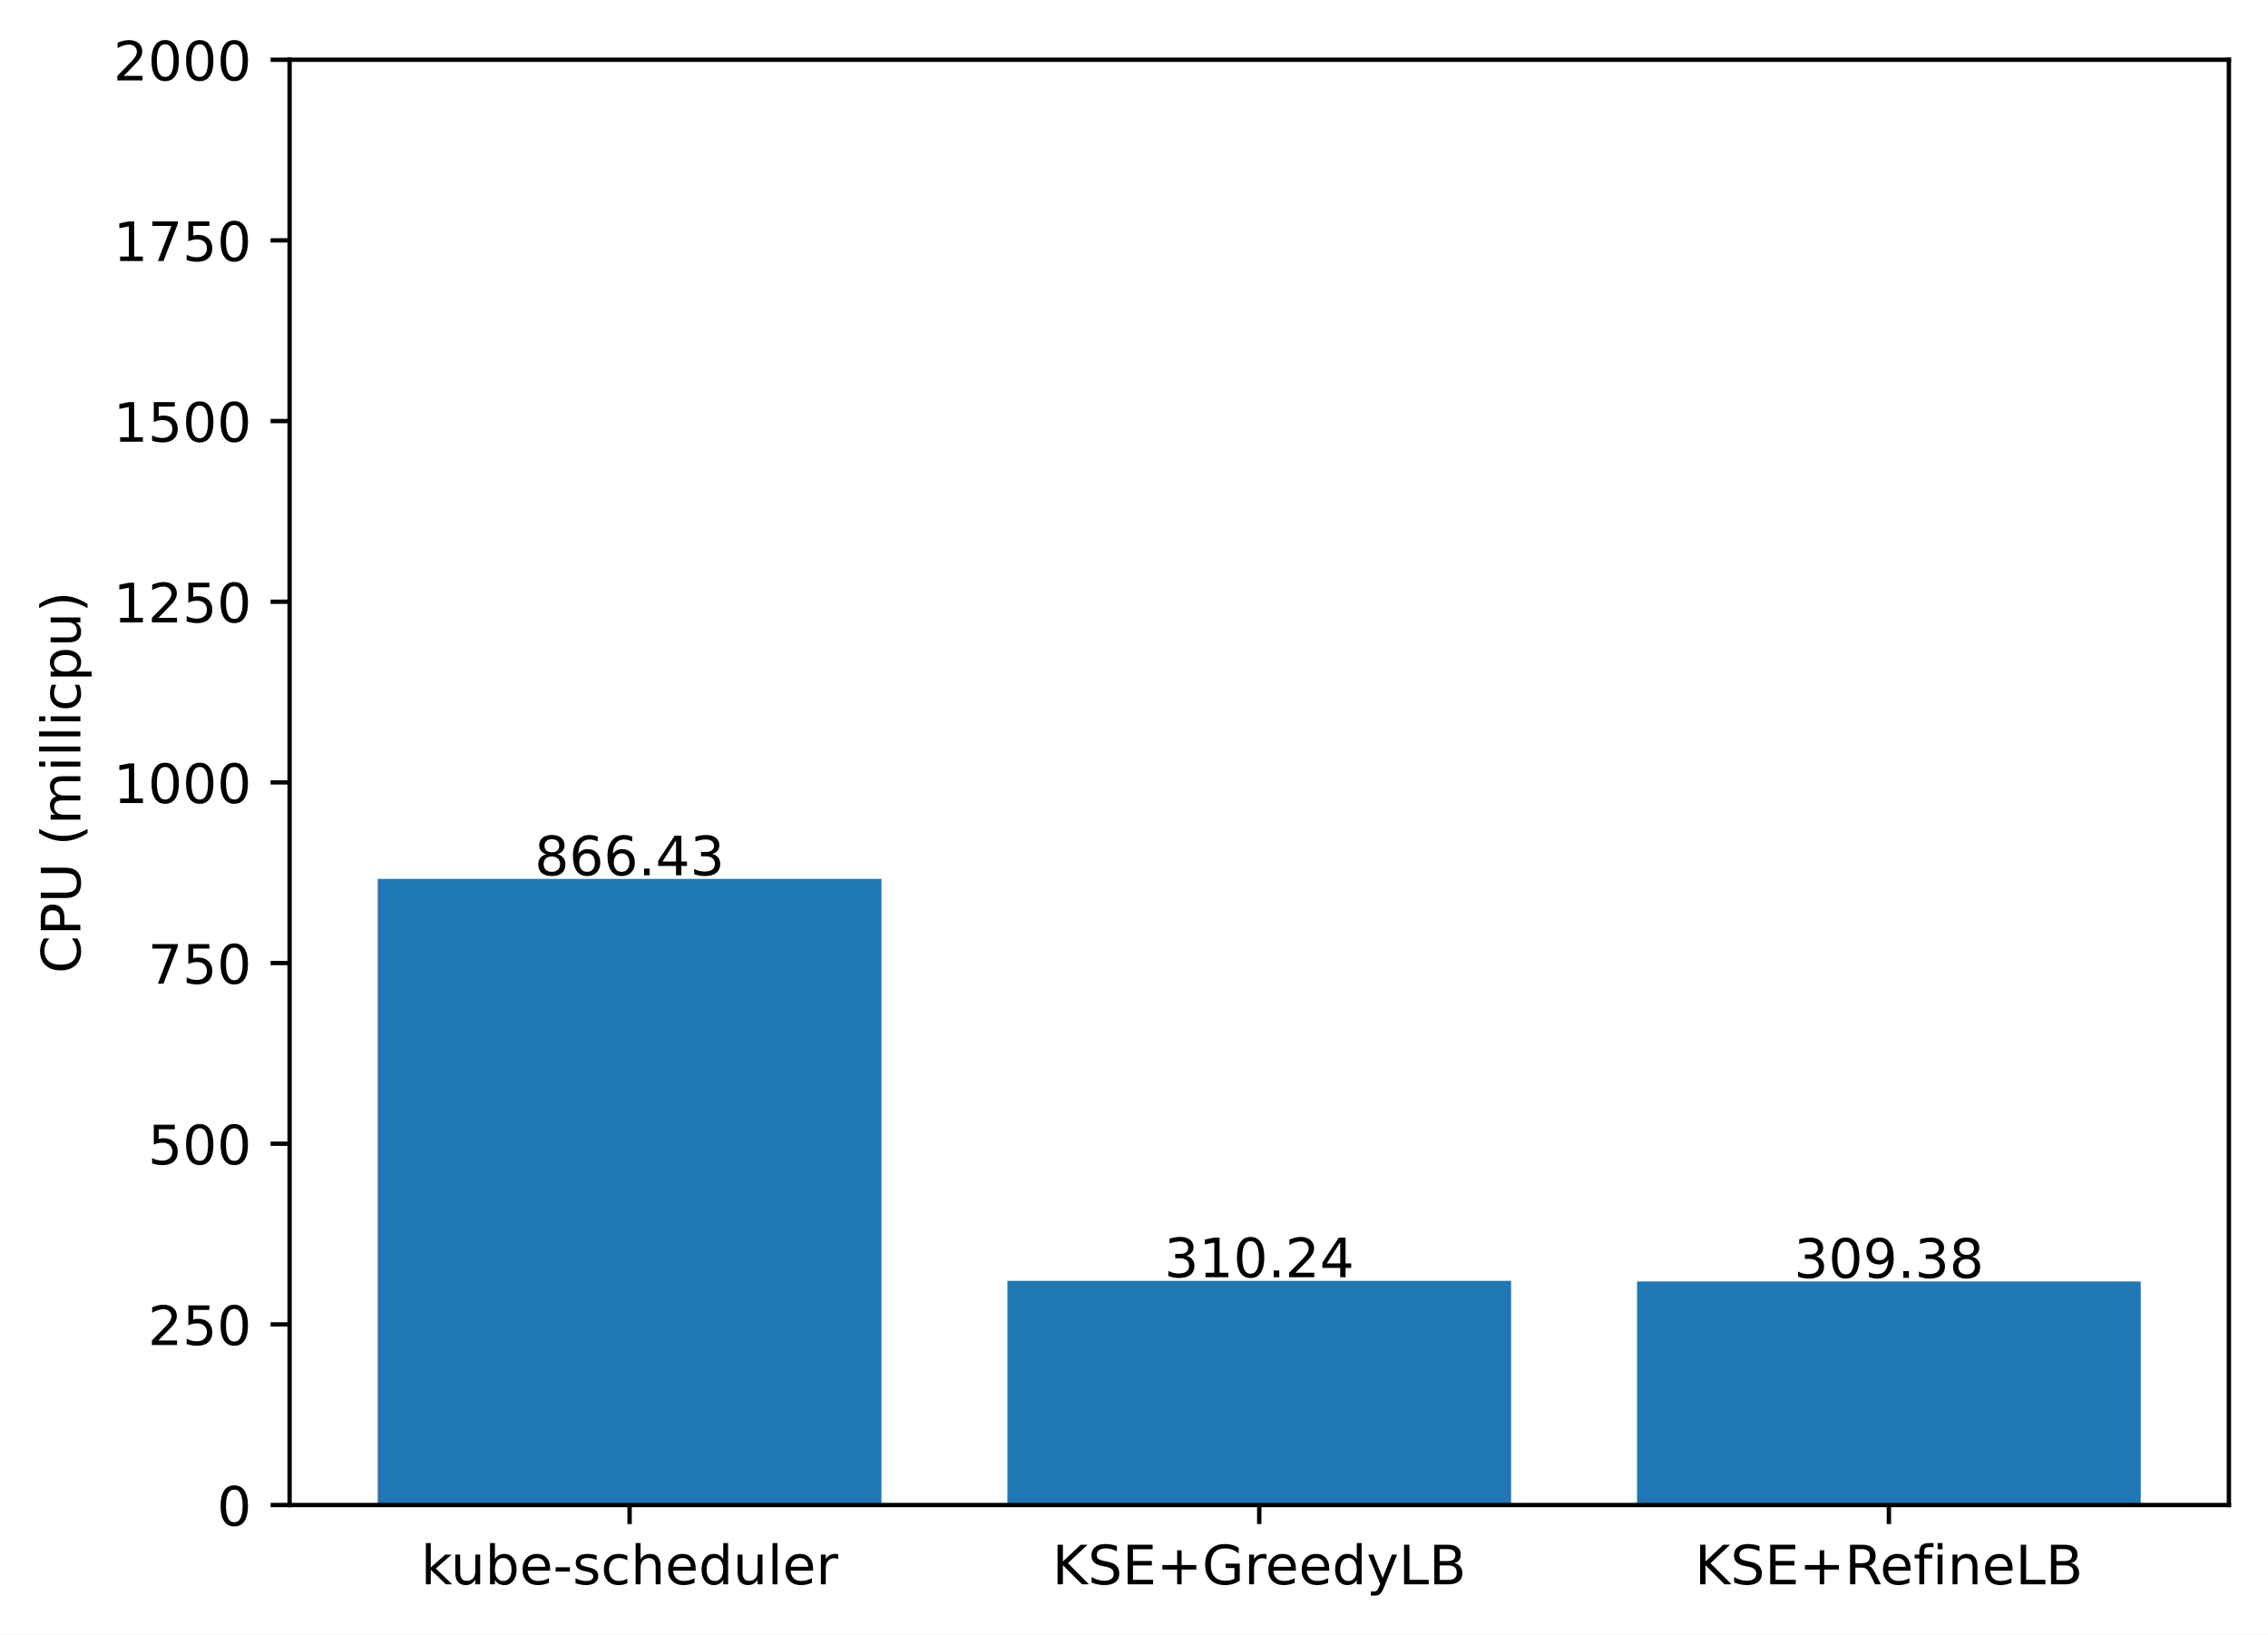
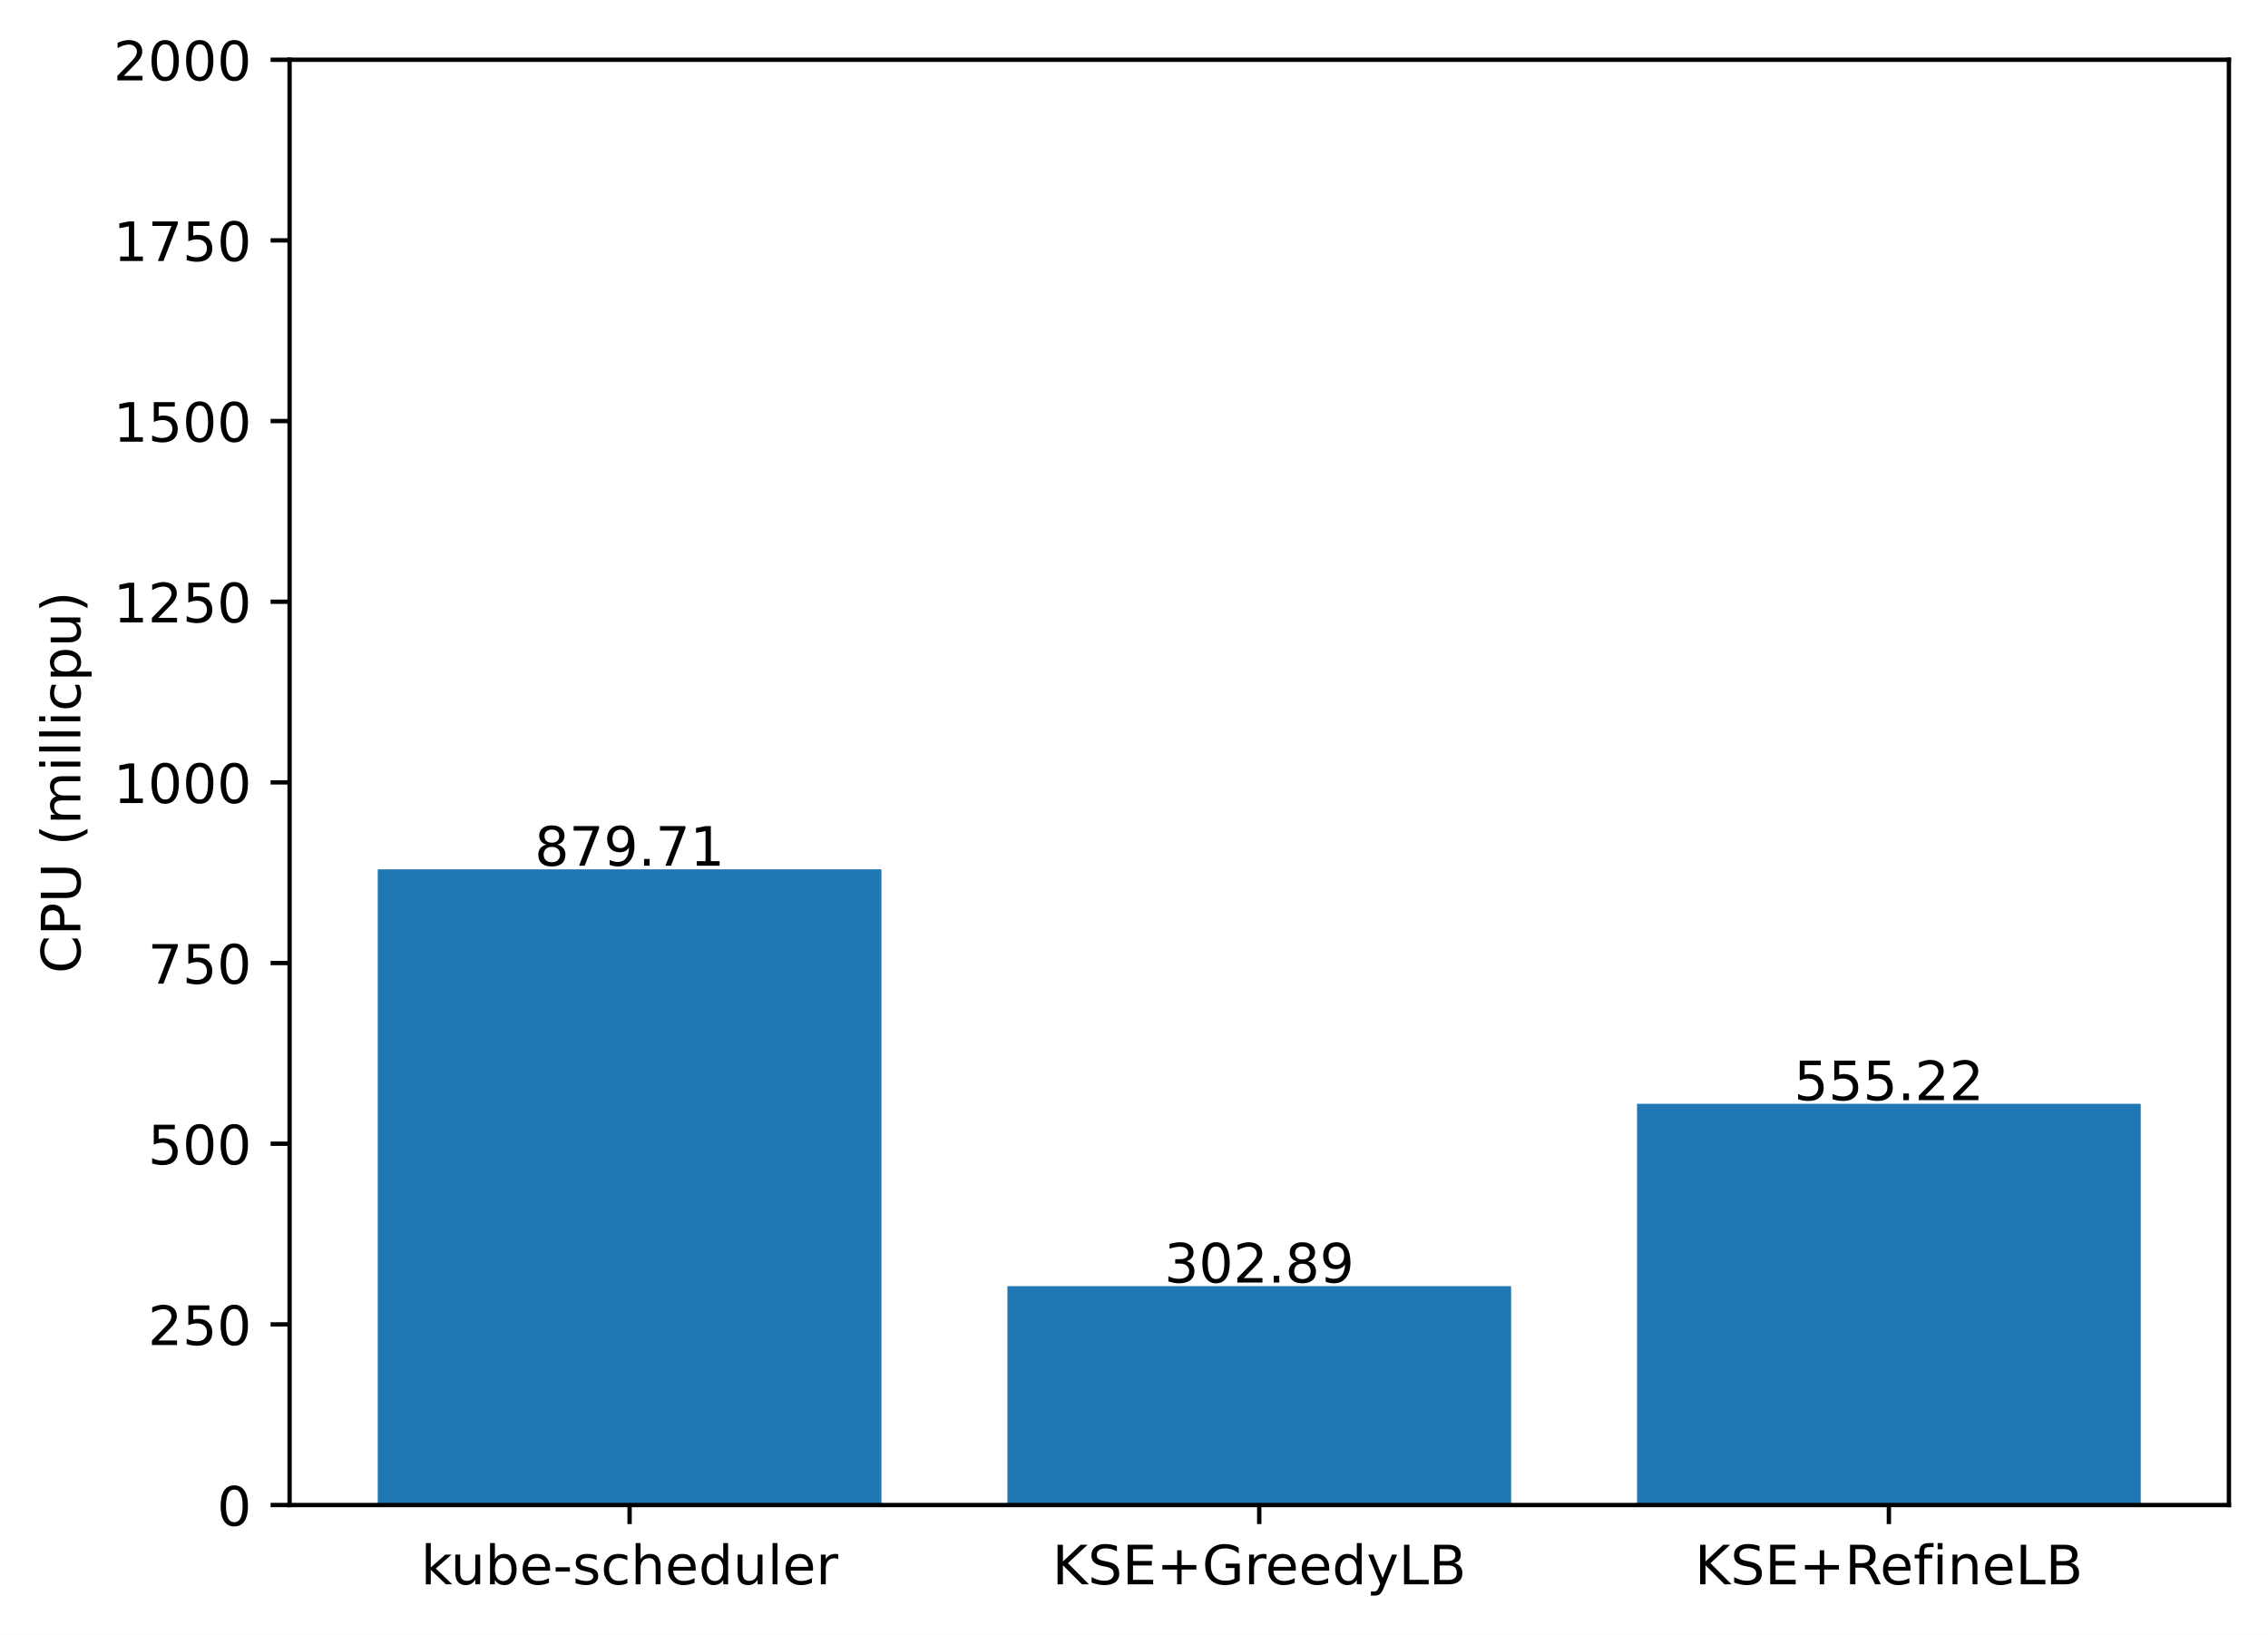
<svg xmlns="http://www.w3.org/2000/svg" xmlns:xlink="http://www.w3.org/1999/xlink" width="417.648pt" height="300.989pt" viewBox="0 0 417.648 300.989" version="1.1">
  <defs>
    <style type="text/css">*{stroke-linejoin: round; stroke-linecap: butt}</style>
  </defs>
  <g id="figure_1">
    <g id="patch_1">
      <path d="M 0 300.989  L 417.648 300.989  L 417.648 0  L 0 0  z " style="fill: #ffffff" />
    </g>
    <g id="axes_1">
      <g id="patch_2">
        <path d="M 53.328 277.111  L 410.448 277.111  L 410.448 10.999  L 53.328 10.999  z " style="fill: #ffffff" />
      </g>
      <g id="patch_3">
-         <path d="M 69.561 277.111  L 162.319 277.111  L 162.319 161.828  L 69.561 161.828  z " clip-path="url(#p4503a54c36)" style="fill: #1f77b4" />
+         <path d="M 69.561 277.111  L 162.319 277.111  L 162.319 160.061  L 69.561 160.061  z " clip-path="url(#pec1f9a930e)" style="fill: #1f77b4" />
      </g>
      <g id="patch_4">
-         <path d="M 185.509 277.111  L 278.267 277.111  L 278.267 235.832  L 185.509 235.832  z " clip-path="url(#p4503a54c36)" style="fill: #1f77b4" />
+         <path d="M 185.509 277.111  L 278.267 277.111  L 278.267 236.81  L 185.509 236.81  z " clip-path="url(#pec1f9a930e)" style="fill: #1f77b4" />
      </g>
      <g id="patch_5">
-         <path d="M 301.457 277.111  L 394.215 277.111  L 394.215 235.946  L 301.457 235.946  z " clip-path="url(#p4503a54c36)" style="fill: #1f77b4" />
+         <path d="M 301.457 277.111  L 394.215 277.111  L 394.215 203.236  L 301.457 203.236  z " clip-path="url(#pec1f9a930e)" style="fill: #1f77b4" />
      </g>
      <g id="matplotlib.axis_1">
        <g id="xtick_1">
          <g id="line2d_1">
            <defs>
-               <path id="m23303eeb25" d="M 0 0  L 0 3.5  " style="stroke: #000000; stroke-width: 0.8" />
+               <path id="md0c474c26f" d="M 0 0  L 0 3.5  " style="stroke: #000000; stroke-width: 0.8" />
            </defs>
            <g>
-               <use xlink:href="#m23303eeb25" x="115.94" y="277.111" style="stroke: #000000; stroke-width: 0.8" />
+               <use xlink:href="#md0c474c26f" x="115.94" y="277.111" style="stroke: #000000; stroke-width: 0.8" />
            </g>
          </g>
          <g id="text_1">
            <g transform="translate(77.51429 291.7097)scale(0.1 -0.1)">
              <defs>
                <path id="DejaVuSans-6b" d="M 581 4863  L 1159 4863  L 1159 1991  L 2875 3500  L 3609 3500  L 1753 1863  L 3688 0  L 2938 0  L 1159 1709  L 1159 0  L 581 0  L 581 4863  z " transform="scale(0.015625)" />
                <path id="DejaVuSans-75" d="M 544 1381  L 544 3500  L 1119 3500  L 1119 1403  Q 1119 906 1312 657  Q 1506 409 1894 409  Q 2359 409 2629 706  Q 2900 1003 2900 1516  L 2900 3500  L 3475 3500  L 3475 0  L 2900 0  L 2900 538  Q 2691 219 2414 64  Q 2138 -91 1772 -91  Q 1169 -91 856 284  Q 544 659 544 1381  z M 1991 3584  L 1991 3584  z " transform="scale(0.015625)" />
                <path id="DejaVuSans-62" d="M 3116 1747  Q 3116 2381 2855 2742  Q 2594 3103 2138 3103  Q 1681 3103 1420 2742  Q 1159 2381 1159 1747  Q 1159 1113 1420 752  Q 1681 391 2138 391  Q 2594 391 2855 752  Q 3116 1113 3116 1747  z M 1159 2969  Q 1341 3281 1617 3432  Q 1894 3584 2278 3584  Q 2916 3584 3314 3078  Q 3713 2572 3713 1747  Q 3713 922 3314 415  Q 2916 -91 2278 -91  Q 1894 -91 1617 61  Q 1341 213 1159 525  L 1159 0  L 581 0  L 581 4863  L 1159 4863  L 1159 2969  z " transform="scale(0.015625)" />
                <path id="DejaVuSans-65" d="M 3597 1894  L 3597 1613  L 953 1613  Q 991 1019 1311 708  Q 1631 397 2203 397  Q 2534 397 2845 478  Q 3156 559 3463 722  L 3463 178  Q 3153 47 2828 -22  Q 2503 -91 2169 -91  Q 1331 -91 842 396  Q 353 884 353 1716  Q 353 2575 817 3079  Q 1281 3584 2069 3584  Q 2775 3584 3186 3129  Q 3597 2675 3597 1894  z M 3022 2063  Q 3016 2534 2758 2815  Q 2500 3097 2075 3097  Q 1594 3097 1305 2825  Q 1016 2553 972 2059  L 3022 2063  z " transform="scale(0.015625)" />
                <path id="DejaVuSans-2d" d="M 313 2009  L 1997 2009  L 1997 1497  L 313 1497  L 313 2009  z " transform="scale(0.015625)" />
                <path id="DejaVuSans-73" d="M 2834 3397  L 2834 2853  Q 2591 2978 2328 3040  Q 2066 3103 1784 3103  Q 1356 3103 1142 2972  Q 928 2841 928 2578  Q 928 2378 1081 2264  Q 1234 2150 1697 2047  L 1894 2003  Q 2506 1872 2764 1633  Q 3022 1394 3022 966  Q 3022 478 2636 193  Q 2250 -91 1575 -91  Q 1294 -91 989 -36  Q 684 19 347 128  L 347 722  Q 666 556 975 473  Q 1284 391 1588 391  Q 1994 391 2212 530  Q 2431 669 2431 922  Q 2431 1156 2273 1281  Q 2116 1406 1581 1522  L 1381 1569  Q 847 1681 609 1914  Q 372 2147 372 2553  Q 372 3047 722 3315  Q 1072 3584 1716 3584  Q 2034 3584 2315 3537  Q 2597 3491 2834 3397  z " transform="scale(0.015625)" />
                <path id="DejaVuSans-63" d="M 3122 3366  L 3122 2828  Q 2878 2963 2633 3030  Q 2388 3097 2138 3097  Q 1578 3097 1268 2742  Q 959 2388 959 1747  Q 959 1106 1268 751  Q 1578 397 2138 397  Q 2388 397 2633 464  Q 2878 531 3122 666  L 3122 134  Q 2881 22 2623 -34  Q 2366 -91 2075 -91  Q 1284 -91 818 406  Q 353 903 353 1747  Q 353 2603 823 3093  Q 1294 3584 2113 3584  Q 2378 3584 2631 3529  Q 2884 3475 3122 3366  z " transform="scale(0.015625)" />
                <path id="DejaVuSans-68" d="M 3513 2113  L 3513 0  L 2938 0  L 2938 2094  Q 2938 2591 2744 2837  Q 2550 3084 2163 3084  Q 1697 3084 1428 2787  Q 1159 2491 1159 1978  L 1159 0  L 581 0  L 581 4863  L 1159 4863  L 1159 2956  Q 1366 3272 1645 3428  Q 1925 3584 2291 3584  Q 2894 3584 3203 3211  Q 3513 2838 3513 2113  z " transform="scale(0.015625)" />
                <path id="DejaVuSans-64" d="M 2906 2969  L 2906 4863  L 3481 4863  L 3481 0  L 2906 0  L 2906 525  Q 2725 213 2448 61  Q 2172 -91 1784 -91  Q 1150 -91 751 415  Q 353 922 353 1747  Q 353 2572 751 3078  Q 1150 3584 1784 3584  Q 2172 3584 2448 3432  Q 2725 3281 2906 2969  z M 947 1747  Q 947 1113 1208 752  Q 1469 391 1925 391  Q 2381 391 2643 752  Q 2906 1113 2906 1747  Q 2906 2381 2643 2742  Q 2381 3103 1925 3103  Q 1469 3103 1208 2742  Q 947 2381 947 1747  z " transform="scale(0.015625)" />
                <path id="DejaVuSans-6c" d="M 603 4863  L 1178 4863  L 1178 0  L 603 0  L 603 4863  z " transform="scale(0.015625)" />
                <path id="DejaVuSans-72" d="M 2631 2963  Q 2534 3019 2420 3045  Q 2306 3072 2169 3072  Q 1681 3072 1420 2755  Q 1159 2438 1159 1844  L 1159 0  L 581 0  L 581 3500  L 1159 3500  L 1159 2956  Q 1341 3275 1631 3429  Q 1922 3584 2338 3584  Q 2397 3584 2469 3576  Q 2541 3569 2628 3553  L 2631 2963  z " transform="scale(0.015625)" />
              </defs>
              <use xlink:href="#DejaVuSans-6b" />
              <use xlink:href="#DejaVuSans-75" x="54.785" />
              <use xlink:href="#DejaVuSans-62" x="118.164" />
              <use xlink:href="#DejaVuSans-65" x="181.641" />
              <use xlink:href="#DejaVuSans-2d" x="243.164" />
              <use xlink:href="#DejaVuSans-73" x="279.248" />
              <use xlink:href="#DejaVuSans-63" x="331.348" />
              <use xlink:href="#DejaVuSans-68" x="386.328" />
              <use xlink:href="#DejaVuSans-65" x="449.707" />
              <use xlink:href="#DejaVuSans-64" x="511.23" />
              <use xlink:href="#DejaVuSans-75" x="574.707" />
              <use xlink:href="#DejaVuSans-6c" x="638.086" />
              <use xlink:href="#DejaVuSans-65" x="665.869" />
              <use xlink:href="#DejaVuSans-72" x="727.393" />
            </g>
          </g>
        </g>
        <g id="xtick_2">
          <g id="line2d_2">
            <g>
-               <use xlink:href="#m23303eeb25" x="231.888" y="277.111" style="stroke: #000000; stroke-width: 0.8" />
+               <use xlink:href="#md0c474c26f" x="231.888" y="277.111" style="stroke: #000000; stroke-width: 0.8" />
            </g>
          </g>
          <g id="text_2">
            <g transform="translate(193.7655 291.7097)scale(0.1 -0.1)">
              <defs>
                <path id="DejaVuSans-4b" d="M 628 4666  L 1259 4666  L 1259 2694  L 3353 4666  L 4166 4666  L 1850 2491  L 4331 0  L 3500 0  L 1259 2247  L 1259 0  L 628 0  L 628 4666  z " transform="scale(0.015625)" />
                <path id="DejaVuSans-53" d="M 3425 4513  L 3425 3897  Q 3066 4069 2747 4153  Q 2428 4238 2131 4238  Q 1616 4238 1336 4038  Q 1056 3838 1056 3469  Q 1056 3159 1242 3001  Q 1428 2844 1947 2747  L 2328 2669  Q 3034 2534 3370 2195  Q 3706 1856 3706 1288  Q 3706 609 3251 259  Q 2797 -91 1919 -91  Q 1588 -91 1214 -16  Q 841 59 441 206  L 441 856  Q 825 641 1194 531  Q 1563 422 1919 422  Q 2459 422 2753 634  Q 3047 847 3047 1241  Q 3047 1584 2836 1778  Q 2625 1972 2144 2069  L 1759 2144  Q 1053 2284 737 2584  Q 422 2884 422 3419  Q 422 4038 858 4394  Q 1294 4750 2059 4750  Q 2388 4750 2728 4690  Q 3069 4631 3425 4513  z " transform="scale(0.015625)" />
                <path id="DejaVuSans-45" d="M 628 4666  L 3578 4666  L 3578 4134  L 1259 4134  L 1259 2753  L 3481 2753  L 3481 2222  L 1259 2222  L 1259 531  L 3634 531  L 3634 0  L 628 0  L 628 4666  z " transform="scale(0.015625)" />
                <path id="DejaVuSans-2b" d="M 2944 4013  L 2944 2272  L 4684 2272  L 4684 1741  L 2944 1741  L 2944 0  L 2419 0  L 2419 1741  L 678 1741  L 678 2272  L 2419 2272  L 2419 4013  L 2944 4013  z " transform="scale(0.015625)" />
                <path id="DejaVuSans-47" d="M 3809 666  L 3809 1919  L 2778 1919  L 2778 2438  L 4434 2438  L 4434 434  Q 4069 175 3628 42  Q 3188 -91 2688 -91  Q 1594 -91 976 548  Q 359 1188 359 2328  Q 359 3472 976 4111  Q 1594 4750 2688 4750  Q 3144 4750 3555 4637  Q 3966 4525 4313 4306  L 4313 3634  Q 3963 3931 3569 4081  Q 3175 4231 2741 4231  Q 1884 4231 1454 3753  Q 1025 3275 1025 2328  Q 1025 1384 1454 906  Q 1884 428 2741 428  Q 3075 428 3337 486  Q 3600 544 3809 666  z " transform="scale(0.015625)" />
                <path id="DejaVuSans-79" d="M 2059 -325  Q 1816 -950 1584 -1140  Q 1353 -1331 966 -1331  L 506 -1331  L 506 -850  L 844 -850  Q 1081 -850 1212 -737  Q 1344 -625 1503 -206  L 1606 56  L 191 3500  L 800 3500  L 1894 763  L 2988 3500  L 3597 3500  L 2059 -325  z " transform="scale(0.015625)" />
                <path id="DejaVuSans-4c" d="M 628 4666  L 1259 4666  L 1259 531  L 3531 531  L 3531 0  L 628 0  L 628 4666  z " transform="scale(0.015625)" />
                <path id="DejaVuSans-42" d="M 1259 2228  L 1259 519  L 2272 519  Q 2781 519 3026 730  Q 3272 941 3272 1375  Q 3272 1813 3026 2020  Q 2781 2228 2272 2228  L 1259 2228  z M 1259 4147  L 1259 2741  L 2194 2741  Q 2656 2741 2882 2914  Q 3109 3088 3109 3444  Q 3109 3797 2882 3972  Q 2656 4147 2194 4147  L 1259 4147  z M 628 4666  L 2241 4666  Q 2963 4666 3353 4366  Q 3744 4066 3744 3513  Q 3744 3084 3544 2831  Q 3344 2578 2956 2516  Q 3422 2416 3680 2098  Q 3938 1781 3938 1306  Q 3938 681 3513 340  Q 3088 0 2303 0  L 628 0  L 628 4666  z " transform="scale(0.015625)" />
              </defs>
              <use xlink:href="#DejaVuSans-4b" />
              <use xlink:href="#DejaVuSans-53" x="65.576" />
              <use xlink:href="#DejaVuSans-45" x="129.053" />
              <use xlink:href="#DejaVuSans-2b" x="192.236" />
              <use xlink:href="#DejaVuSans-47" x="276.025" />
              <use xlink:href="#DejaVuSans-72" x="353.516" />
              <use xlink:href="#DejaVuSans-65" x="392.379" />
              <use xlink:href="#DejaVuSans-65" x="453.902" />
              <use xlink:href="#DejaVuSans-64" x="515.426" />
              <use xlink:href="#DejaVuSans-79" x="578.902" />
              <use xlink:href="#DejaVuSans-4c" x="638.082" />
              <use xlink:href="#DejaVuSans-42" x="693.795" />
            </g>
          </g>
        </g>
        <g id="xtick_3">
          <g id="line2d_3">
            <g>
-               <use xlink:href="#m23303eeb25" x="347.836" y="277.111" style="stroke: #000000; stroke-width: 0.8" />
+               <use xlink:href="#md0c474c26f" x="347.836" y="277.111" style="stroke: #000000; stroke-width: 0.8" />
            </g>
          </g>
          <g id="text_3">
            <g transform="translate(312.0971 291.7097)scale(0.1 -0.1)">
              <defs>
                <path id="DejaVuSans-52" d="M 2841 2188  Q 3044 2119 3236 1894  Q 3428 1669 3622 1275  L 4263 0  L 3584 0  L 2988 1197  Q 2756 1666 2539 1819  Q 2322 1972 1947 1972  L 1259 1972  L 1259 0  L 628 0  L 628 4666  L 2053 4666  Q 2853 4666 3247 4331  Q 3641 3997 3641 3322  Q 3641 2881 3436 2590  Q 3231 2300 2841 2188  z M 1259 4147  L 1259 2491  L 2053 2491  Q 2509 2491 2742 2702  Q 2975 2913 2975 3322  Q 2975 3731 2742 3939  Q 2509 4147 2053 4147  L 1259 4147  z " transform="scale(0.015625)" />
                <path id="DejaVuSans-66" d="M 2375 4863  L 2375 4384  L 1825 4384  Q 1516 4384 1395 4259  Q 1275 4134 1275 3809  L 1275 3500  L 2222 3500  L 2222 3053  L 1275 3053  L 1275 0  L 697 0  L 697 3053  L 147 3053  L 147 3500  L 697 3500  L 697 3744  Q 697 4328 969 4595  Q 1241 4863 1831 4863  L 2375 4863  z " transform="scale(0.015625)" />
                <path id="DejaVuSans-69" d="M 603 3500  L 1178 3500  L 1178 0  L 603 0  L 603 3500  z M 603 4863  L 1178 4863  L 1178 4134  L 603 4134  L 603 4863  z " transform="scale(0.015625)" />
                <path id="DejaVuSans-6e" d="M 3513 2113  L 3513 0  L 2938 0  L 2938 2094  Q 2938 2591 2744 2837  Q 2550 3084 2163 3084  Q 1697 3084 1428 2787  Q 1159 2491 1159 1978  L 1159 0  L 581 0  L 581 3500  L 1159 3500  L 1159 2956  Q 1366 3272 1645 3428  Q 1925 3584 2291 3584  Q 2894 3584 3203 3211  Q 3513 2838 3513 2113  z " transform="scale(0.015625)" />
              </defs>
              <use xlink:href="#DejaVuSans-4b" />
              <use xlink:href="#DejaVuSans-53" x="65.576" />
              <use xlink:href="#DejaVuSans-45" x="129.053" />
              <use xlink:href="#DejaVuSans-2b" x="192.236" />
              <use xlink:href="#DejaVuSans-52" x="276.025" />
              <use xlink:href="#DejaVuSans-65" x="341.008" />
              <use xlink:href="#DejaVuSans-66" x="402.531" />
              <use xlink:href="#DejaVuSans-69" x="437.736" />
              <use xlink:href="#DejaVuSans-6e" x="465.52" />
              <use xlink:href="#DejaVuSans-65" x="528.898" />
              <use xlink:href="#DejaVuSans-4c" x="590.422" />
              <use xlink:href="#DejaVuSans-42" x="646.135" />
            </g>
          </g>
        </g>
      </g>
      <g id="matplotlib.axis_2">
        <g id="ytick_1">
          <g id="line2d_4">
            <defs>
-               <path id="m692f9c739d" d="M 0 0  L -3.5 0  " style="stroke: #000000; stroke-width: 0.8" />
+               <path id="m19d771b699" d="M 0 0  L -3.5 0  " style="stroke: #000000; stroke-width: 0.8" />
            </defs>
            <g>
-               <use xlink:href="#m692f9c739d" x="53.328" y="277.111" style="stroke: #000000; stroke-width: 0.8" />
+               <use xlink:href="#m19d771b699" x="53.328" y="277.111" style="stroke: #000000; stroke-width: 0.8" />
            </g>
          </g>
          <g id="text_4">
            <g transform="translate(39.96563 280.9104)scale(0.1 -0.1)">
              <defs>
                <path id="DejaVuSans-30" d="M 2034 4250  Q 1547 4250 1301 3770  Q 1056 3291 1056 2328  Q 1056 1369 1301 889  Q 1547 409 2034 409  Q 2525 409 2770 889  Q 3016 1369 3016 2328  Q 3016 3291 2770 3770  Q 2525 4250 2034 4250  z M 2034 4750  Q 2819 4750 3233 4129  Q 3647 3509 3647 2328  Q 3647 1150 3233 529  Q 2819 -91 2034 -91  Q 1250 -91 836 529  Q 422 1150 422 2328  Q 422 3509 836 4129  Q 1250 4750 2034 4750  z " transform="scale(0.015625)" />
              </defs>
              <use xlink:href="#DejaVuSans-30" />
            </g>
          </g>
        </g>
        <g id="ytick_2">
          <g id="line2d_5">
            <g>
-               <use xlink:href="#m692f9c739d" x="53.328" y="243.847" style="stroke: #000000; stroke-width: 0.8" />
+               <use xlink:href="#m19d771b699" x="53.328" y="243.847" style="stroke: #000000; stroke-width: 0.8" />
            </g>
          </g>
          <g id="text_5">
            <g transform="translate(27.24063 247.6464)scale(0.1 -0.1)">
              <defs>
                <path id="DejaVuSans-32" d="M 1228 531  L 3431 531  L 3431 0  L 469 0  L 469 531  Q 828 903 1448 1529  Q 2069 2156 2228 2338  Q 2531 2678 2651 2914  Q 2772 3150 2772 3378  Q 2772 3750 2511 3984  Q 2250 4219 1831 4219  Q 1534 4219 1204 4116  Q 875 4013 500 3803  L 500 4441  Q 881 4594 1212 4672  Q 1544 4750 1819 4750  Q 2544 4750 2975 4387  Q 3406 4025 3406 3419  Q 3406 3131 3298 2873  Q 3191 2616 2906 2266  Q 2828 2175 2409 1742  Q 1991 1309 1228 531  z " transform="scale(0.015625)" />
                <path id="DejaVuSans-35" d="M 691 4666  L 3169 4666  L 3169 4134  L 1269 4134  L 1269 2991  Q 1406 3038 1543 3061  Q 1681 3084 1819 3084  Q 2600 3084 3056 2656  Q 3513 2228 3513 1497  Q 3513 744 3044 326  Q 2575 -91 1722 -91  Q 1428 -91 1123 -41  Q 819 9 494 109  L 494 744  Q 775 591 1075 516  Q 1375 441 1709 441  Q 2250 441 2565 725  Q 2881 1009 2881 1497  Q 2881 1984 2565 2268  Q 2250 2553 1709 2553  Q 1456 2553 1204 2497  Q 953 2441 691 2322  L 691 4666  z " transform="scale(0.015625)" />
              </defs>
              <use xlink:href="#DejaVuSans-32" />
              <use xlink:href="#DejaVuSans-35" x="63.623" />
              <use xlink:href="#DejaVuSans-30" x="127.246" />
            </g>
          </g>
        </g>
        <g id="ytick_3">
          <g id="line2d_6">
            <g>
-               <use xlink:href="#m692f9c739d" x="53.328" y="210.583" style="stroke: #000000; stroke-width: 0.8" />
+               <use xlink:href="#m19d771b699" x="53.328" y="210.583" style="stroke: #000000; stroke-width: 0.8" />
            </g>
          </g>
          <g id="text_6">
            <g transform="translate(27.24063 214.3824)scale(0.1 -0.1)">
              <use xlink:href="#DejaVuSans-35" />
              <use xlink:href="#DejaVuSans-30" x="63.623" />
              <use xlink:href="#DejaVuSans-30" x="127.246" />
            </g>
          </g>
        </g>
        <g id="ytick_4">
          <g id="line2d_7">
            <g>
-               <use xlink:href="#m692f9c739d" x="53.328" y="177.319" style="stroke: #000000; stroke-width: 0.8" />
+               <use xlink:href="#m19d771b699" x="53.328" y="177.319" style="stroke: #000000; stroke-width: 0.8" />
            </g>
          </g>
          <g id="text_7">
            <g transform="translate(27.24063 181.1184)scale(0.1 -0.1)">
              <defs>
                <path id="DejaVuSans-37" d="M 525 4666  L 3525 4666  L 3525 4397  L 1831 0  L 1172 0  L 2766 4134  L 525 4134  L 525 4666  z " transform="scale(0.015625)" />
              </defs>
              <use xlink:href="#DejaVuSans-37" />
              <use xlink:href="#DejaVuSans-35" x="63.623" />
              <use xlink:href="#DejaVuSans-30" x="127.246" />
            </g>
          </g>
        </g>
        <g id="ytick_5">
          <g id="line2d_8">
            <g>
-               <use xlink:href="#m692f9c739d" x="53.328" y="144.055" style="stroke: #000000; stroke-width: 0.8" />
+               <use xlink:href="#m19d771b699" x="53.328" y="144.055" style="stroke: #000000; stroke-width: 0.8" />
            </g>
          </g>
          <g id="text_8">
            <g transform="translate(20.87813 147.8544)scale(0.1 -0.1)">
              <defs>
                <path id="DejaVuSans-31" d="M 794 531  L 1825 531  L 1825 4091  L 703 3866  L 703 4441  L 1819 4666  L 2450 4666  L 2450 531  L 3481 531  L 3481 0  L 794 0  L 794 531  z " transform="scale(0.015625)" />
              </defs>
              <use xlink:href="#DejaVuSans-31" />
              <use xlink:href="#DejaVuSans-30" x="63.623" />
              <use xlink:href="#DejaVuSans-30" x="127.246" />
              <use xlink:href="#DejaVuSans-30" x="190.869" />
            </g>
          </g>
        </g>
        <g id="ytick_6">
          <g id="line2d_9">
            <g>
-               <use xlink:href="#m692f9c739d" x="53.328" y="110.791" style="stroke: #000000; stroke-width: 0.8" />
+               <use xlink:href="#m19d771b699" x="53.328" y="110.791" style="stroke: #000000; stroke-width: 0.8" />
            </g>
          </g>
          <g id="text_9">
            <g transform="translate(20.87813 114.5904)scale(0.1 -0.1)">
              <use xlink:href="#DejaVuSans-31" />
              <use xlink:href="#DejaVuSans-32" x="63.623" />
              <use xlink:href="#DejaVuSans-35" x="127.246" />
              <use xlink:href="#DejaVuSans-30" x="190.869" />
            </g>
          </g>
        </g>
        <g id="ytick_7">
          <g id="line2d_10">
            <g>
-               <use xlink:href="#m692f9c739d" x="53.328" y="77.527" style="stroke: #000000; stroke-width: 0.8" />
+               <use xlink:href="#m19d771b699" x="53.328" y="77.527" style="stroke: #000000; stroke-width: 0.8" />
            </g>
          </g>
          <g id="text_10">
            <g transform="translate(20.87813 81.32644)scale(0.1 -0.1)">
              <use xlink:href="#DejaVuSans-31" />
              <use xlink:href="#DejaVuSans-35" x="63.623" />
              <use xlink:href="#DejaVuSans-30" x="127.246" />
              <use xlink:href="#DejaVuSans-30" x="190.869" />
            </g>
          </g>
        </g>
        <g id="ytick_8">
          <g id="line2d_11">
            <g>
-               <use xlink:href="#m692f9c739d" x="53.328" y="44.263" style="stroke: #000000; stroke-width: 0.8" />
+               <use xlink:href="#m19d771b699" x="53.328" y="44.263" style="stroke: #000000; stroke-width: 0.8" />
            </g>
          </g>
          <g id="text_11">
            <g transform="translate(20.87813 48.06244)scale(0.1 -0.1)">
              <use xlink:href="#DejaVuSans-31" />
              <use xlink:href="#DejaVuSans-37" x="63.623" />
              <use xlink:href="#DejaVuSans-35" x="127.246" />
              <use xlink:href="#DejaVuSans-30" x="190.869" />
            </g>
          </g>
        </g>
        <g id="ytick_9">
          <g id="line2d_12">
            <g>
-               <use xlink:href="#m692f9c739d" x="53.328" y="10.999" style="stroke: #000000; stroke-width: 0.8" />
+               <use xlink:href="#m19d771b699" x="53.328" y="10.999" style="stroke: #000000; stroke-width: 0.8" />
            </g>
          </g>
          <g id="text_12">
            <g transform="translate(20.87813 14.79844)scale(0.1 -0.1)">
              <use xlink:href="#DejaVuSans-32" />
              <use xlink:href="#DejaVuSans-30" x="63.623" />
              <use xlink:href="#DejaVuSans-30" x="127.246" />
              <use xlink:href="#DejaVuSans-30" x="190.869" />
            </g>
          </g>
        </g>
        <g id="text_13">
          <g transform="translate(14.79844 179.2302)rotate(-90)scale(0.1 -0.1)">
            <defs>
              <path id="DejaVuSans-43" d="M 4122 4306  L 4122 3641  Q 3803 3938 3442 4084  Q 3081 4231 2675 4231  Q 1875 4231 1450 3742  Q 1025 3253 1025 2328  Q 1025 1406 1450 917  Q 1875 428 2675 428  Q 3081 428 3442 575  Q 3803 722 4122 1019  L 4122 359  Q 3791 134 3420 21  Q 3050 -91 2638 -91  Q 1578 -91 968 557  Q 359 1206 359 2328  Q 359 3453 968 4101  Q 1578 4750 2638 4750  Q 3056 4750 3426 4639  Q 3797 4528 4122 4306  z " transform="scale(0.015625)" />
              <path id="DejaVuSans-50" d="M 1259 4147  L 1259 2394  L 2053 2394  Q 2494 2394 2734 2622  Q 2975 2850 2975 3272  Q 2975 3691 2734 3919  Q 2494 4147 2053 4147  L 1259 4147  z M 628 4666  L 2053 4666  Q 2838 4666 3239 4311  Q 3641 3956 3641 3272  Q 3641 2581 3239 2228  Q 2838 1875 2053 1875  L 1259 1875  L 1259 0  L 628 0  L 628 4666  z " transform="scale(0.015625)" />
              <path id="DejaVuSans-55" d="M 556 4666  L 1191 4666  L 1191 1831  Q 1191 1081 1462 751  Q 1734 422 2344 422  Q 2950 422 3222 751  Q 3494 1081 3494 1831  L 3494 4666  L 4128 4666  L 4128 1753  Q 4128 841 3676 375  Q 3225 -91 2344 -91  Q 1459 -91 1007 375  Q 556 841 556 1753  L 556 4666  z " transform="scale(0.015625)" />
              <path id="DejaVuSans-20" transform="scale(0.015625)" />
              <path id="DejaVuSans-28" d="M 1984 4856  Q 1566 4138 1362 3434  Q 1159 2731 1159 2009  Q 1159 1288 1364 580  Q 1569 -128 1984 -844  L 1484 -844  Q 1016 -109 783 600  Q 550 1309 550 2009  Q 550 2706 781 3412  Q 1013 4119 1484 4856  L 1984 4856  z " transform="scale(0.015625)" />
              <path id="DejaVuSans-6d" d="M 3328 2828  Q 3544 3216 3844 3400  Q 4144 3584 4550 3584  Q 5097 3584 5394 3201  Q 5691 2819 5691 2113  L 5691 0  L 5113 0  L 5113 2094  Q 5113 2597 4934 2840  Q 4756 3084 4391 3084  Q 3944 3084 3684 2787  Q 3425 2491 3425 1978  L 3425 0  L 2847 0  L 2847 2094  Q 2847 2600 2669 2842  Q 2491 3084 2119 3084  Q 1678 3084 1418 2786  Q 1159 2488 1159 1978  L 1159 0  L 581 0  L 581 3500  L 1159 3500  L 1159 2956  Q 1356 3278 1631 3431  Q 1906 3584 2284 3584  Q 2666 3584 2933 3390  Q 3200 3197 3328 2828  z " transform="scale(0.015625)" />
              <path id="DejaVuSans-70" d="M 1159 525  L 1159 -1331  L 581 -1331  L 581 3500  L 1159 3500  L 1159 2969  Q 1341 3281 1617 3432  Q 1894 3584 2278 3584  Q 2916 3584 3314 3078  Q 3713 2572 3713 1747  Q 3713 922 3314 415  Q 2916 -91 2278 -91  Q 1894 -91 1617 61  Q 1341 213 1159 525  z M 3116 1747  Q 3116 2381 2855 2742  Q 2594 3103 2138 3103  Q 1681 3103 1420 2742  Q 1159 2381 1159 1747  Q 1159 1113 1420 752  Q 1681 391 2138 391  Q 2594 391 2855 752  Q 3116 1113 3116 1747  z " transform="scale(0.015625)" />
              <path id="DejaVuSans-29" d="M 513 4856  L 1013 4856  Q 1481 4119 1714 3412  Q 1947 2706 1947 2009  Q 1947 1309 1714 600  Q 1481 -109 1013 -844  L 513 -844  Q 928 -128 1133 580  Q 1338 1288 1338 2009  Q 1338 2731 1133 3434  Q 928 4138 513 4856  z " transform="scale(0.015625)" />
            </defs>
            <use xlink:href="#DejaVuSans-43" />
            <use xlink:href="#DejaVuSans-50" x="69.824" />
            <use xlink:href="#DejaVuSans-55" x="130.127" />
            <use xlink:href="#DejaVuSans-20" x="203.32" />
            <use xlink:href="#DejaVuSans-28" x="235.107" />
            <use xlink:href="#DejaVuSans-6d" x="274.121" />
            <use xlink:href="#DejaVuSans-69" x="371.533" />
            <use xlink:href="#DejaVuSans-6c" x="399.316" />
            <use xlink:href="#DejaVuSans-6c" x="427.1" />
            <use xlink:href="#DejaVuSans-69" x="454.883" />
            <use xlink:href="#DejaVuSans-63" x="482.666" />
            <use xlink:href="#DejaVuSans-70" x="537.646" />
            <use xlink:href="#DejaVuSans-75" x="601.123" />
            <use xlink:href="#DejaVuSans-29" x="664.502" />
          </g>
        </g>
      </g>
      <g id="patch_6">
        <path d="M 53.328 277.111  L 53.328 10.999  " style="fill: none; stroke: #000000; stroke-width: 0.8; stroke-linejoin: miter; stroke-linecap: square" />
      </g>
      <g id="patch_7">
        <path d="M 410.448 277.111  L 410.448 10.999  " style="fill: none; stroke: #000000; stroke-width: 0.8; stroke-linejoin: miter; stroke-linecap: square" />
      </g>
      <g id="patch_8">
        <path d="M 53.328 277.111  L 410.448 277.111  " style="fill: none; stroke: #000000; stroke-width: 0.8; stroke-linejoin: miter; stroke-linecap: square" />
      </g>
      <g id="patch_9">
        <path d="M 53.328 10.999  L 410.448 10.999  " style="fill: none; stroke: #000000; stroke-width: 0.8; stroke-linejoin: miter; stroke-linecap: square" />
      </g>
      <g id="text_14">
-         <g transform="translate(98.44476 161.1622)scale(0.1 -0.1)">
+         <g transform="translate(98.44476 159.3952)scale(0.1 -0.1)">
          <defs>
            <path id="DejaVuSans-38" d="M 2034 2216  Q 1584 2216 1326 1975  Q 1069 1734 1069 1313  Q 1069 891 1326 650  Q 1584 409 2034 409  Q 2484 409 2743 651  Q 3003 894 3003 1313  Q 3003 1734 2745 1975  Q 2488 2216 2034 2216  z M 1403 2484  Q 997 2584 770 2862  Q 544 3141 544 3541  Q 544 4100 942 4425  Q 1341 4750 2034 4750  Q 2731 4750 3128 4425  Q 3525 4100 3525 3541  Q 3525 3141 3298 2862  Q 3072 2584 2669 2484  Q 3125 2378 3379 2068  Q 3634 1759 3634 1313  Q 3634 634 3220 271  Q 2806 -91 2034 -91  Q 1263 -91 848 271  Q 434 634 434 1313  Q 434 1759 690 2068  Q 947 2378 1403 2484  z M 1172 3481  Q 1172 3119 1398 2916  Q 1625 2713 2034 2713  Q 2441 2713 2670 2916  Q 2900 3119 2900 3481  Q 2900 3844 2670 4047  Q 2441 4250 2034 4250  Q 1625 4250 1398 4047  Q 1172 3844 1172 3481  z " transform="scale(0.015625)" />
-             <path id="DejaVuSans-36" d="M 2113 2584  Q 1688 2584 1439 2293  Q 1191 2003 1191 1497  Q 1191 994 1439 701  Q 1688 409 2113 409  Q 2538 409 2786 701  Q 3034 994 3034 1497  Q 3034 2003 2786 2293  Q 2538 2584 2113 2584  z M 3366 4563  L 3366 3988  Q 3128 4100 2886 4159  Q 2644 4219 2406 4219  Q 1781 4219 1451 3797  Q 1122 3375 1075 2522  Q 1259 2794 1537 2939  Q 1816 3084 2150 3084  Q 2853 3084 3261 2657  Q 3669 2231 3669 1497  Q 3669 778 3244 343  Q 2819 -91 2113 -91  Q 1303 -91 875 529  Q 447 1150 447 2328  Q 447 3434 972 4092  Q 1497 4750 2381 4750  Q 2619 4750 2861 4703  Q 3103 4656 3366 4563  z " transform="scale(0.015625)" />
+             <path id="DejaVuSans-39" d="M 703 97  L 703 672  Q 941 559 1184 500  Q 1428 441 1663 441  Q 2288 441 2617 861  Q 2947 1281 2994 2138  Q 2813 1869 2534 1725  Q 2256 1581 1919 1581  Q 1219 1581 811 2004  Q 403 2428 403 3163  Q 403 3881 828 4315  Q 1253 4750 1959 4750  Q 2769 4750 3195 4129  Q 3622 3509 3622 2328  Q 3622 1225 3098 567  Q 2575 -91 1691 -91  Q 1453 -91 1209 -44  Q 966 3 703 97  z M 1959 2075  Q 2384 2075 2632 2365  Q 2881 2656 2881 3163  Q 2881 3666 2632 3958  Q 2384 4250 1959 4250  Q 1534 4250 1286 3958  Q 1038 3666 1038 3163  Q 1038 2656 1286 2365  Q 1534 2075 1959 2075  z " transform="scale(0.015625)" />
            <path id="DejaVuSans-2e" d="M 684 794  L 1344 794  L 1344 0  L 684 0  L 684 794  z " transform="scale(0.015625)" />
-             <path id="DejaVuSans-34" d="M 2419 4116  L 825 1625  L 2419 1625  L 2419 4116  z M 2253 4666  L 3047 4666  L 3047 1625  L 3713 1625  L 3713 1100  L 3047 1100  L 3047 0  L 2419 0  L 2419 1100  L 313 1100  L 313 1709  L 2253 4666  z " transform="scale(0.015625)" />
-             <path id="DejaVuSans-33" d="M 2597 2516  Q 3050 2419 3304 2112  Q 3559 1806 3559 1356  Q 3559 666 3084 287  Q 2609 -91 1734 -91  Q 1441 -91 1130 -33  Q 819 25 488 141  L 488 750  Q 750 597 1062 519  Q 1375 441 1716 441  Q 2309 441 2620 675  Q 2931 909 2931 1356  Q 2931 1769 2642 2001  Q 2353 2234 1838 2234  L 1294 2234  L 1294 2753  L 1863 2753  Q 2328 2753 2575 2939  Q 2822 3125 2822 3475  Q 2822 3834 2567 4026  Q 2313 4219 1838 4219  Q 1578 4219 1281 4162  Q 984 4106 628 3988  L 628 4550  Q 988 4650 1302 4700  Q 1616 4750 1894 4750  Q 2613 4750 3031 4423  Q 3450 4097 3450 3541  Q 3450 3153 3228 2886  Q 3006 2619 2597 2516  z " transform="scale(0.015625)" />
          </defs>
          <use xlink:href="#DejaVuSans-38" />
-           <use xlink:href="#DejaVuSans-36" x="63.623" />
-           <use xlink:href="#DejaVuSans-36" x="127.246" />
+           <use xlink:href="#DejaVuSans-37" x="63.623" />
+           <use xlink:href="#DejaVuSans-39" x="127.246" />
          <use xlink:href="#DejaVuSans-2e" x="190.869" />
-           <use xlink:href="#DejaVuSans-34" x="222.656" />
-           <use xlink:href="#DejaVuSans-33" x="286.279" />
+           <use xlink:href="#DejaVuSans-37" x="222.656" />
+           <use xlink:href="#DejaVuSans-31" x="286.279" />
        </g>
      </g>
      <g id="text_15">
-         <g transform="translate(214.3928 235.1666)scale(0.1 -0.1)">
-           <use xlink:href="#DejaVuSans-33" />
-           <use xlink:href="#DejaVuSans-31" x="63.623" />
-           <use xlink:href="#DejaVuSans-30" x="127.246" />
-           <use xlink:href="#DejaVuSans-2e" x="190.869" />
-           <use xlink:href="#DejaVuSans-32" x="222.656" />
-           <use xlink:href="#DejaVuSans-34" x="286.279" />
-         </g>
-       </g>
-       <g id="text_16">
-         <g transform="translate(330.3409 235.2811)scale(0.1 -0.1)">
+         <g transform="translate(214.3928 236.1446)scale(0.1 -0.1)">
          <defs>
-             <path id="DejaVuSans-39" d="M 703 97  L 703 672  Q 941 559 1184 500  Q 1428 441 1663 441  Q 2288 441 2617 861  Q 2947 1281 2994 2138  Q 2813 1869 2534 1725  Q 2256 1581 1919 1581  Q 1219 1581 811 2004  Q 403 2428 403 3163  Q 403 3881 828 4315  Q 1253 4750 1959 4750  Q 2769 4750 3195 4129  Q 3622 3509 3622 2328  Q 3622 1225 3098 567  Q 2575 -91 1691 -91  Q 1453 -91 1209 -44  Q 966 3 703 97  z M 1959 2075  Q 2384 2075 2632 2365  Q 2881 2656 2881 3163  Q 2881 3666 2632 3958  Q 2384 4250 1959 4250  Q 1534 4250 1286 3958  Q 1038 3666 1038 3163  Q 1038 2656 1286 2365  Q 1534 2075 1959 2075  z " transform="scale(0.015625)" />
+             <path id="DejaVuSans-33" d="M 2597 2516  Q 3050 2419 3304 2112  Q 3559 1806 3559 1356  Q 3559 666 3084 287  Q 2609 -91 1734 -91  Q 1441 -91 1130 -33  Q 819 25 488 141  L 488 750  Q 750 597 1062 519  Q 1375 441 1716 441  Q 2309 441 2620 675  Q 2931 909 2931 1356  Q 2931 1769 2642 2001  Q 2353 2234 1838 2234  L 1294 2234  L 1294 2753  L 1863 2753  Q 2328 2753 2575 2939  Q 2822 3125 2822 3475  Q 2822 3834 2567 4026  Q 2313 4219 1838 4219  Q 1578 4219 1281 4162  Q 984 4106 628 3988  L 628 4550  Q 988 4650 1302 4700  Q 1616 4750 1894 4750  Q 2613 4750 3031 4423  Q 3450 4097 3450 3541  Q 3450 3153 3228 2886  Q 3006 2619 2597 2516  z " transform="scale(0.015625)" />
          </defs>
          <use xlink:href="#DejaVuSans-33" />
          <use xlink:href="#DejaVuSans-30" x="63.623" />
-           <use xlink:href="#DejaVuSans-39" x="127.246" />
+           <use xlink:href="#DejaVuSans-32" x="127.246" />
          <use xlink:href="#DejaVuSans-2e" x="190.869" />
-           <use xlink:href="#DejaVuSans-33" x="222.656" />
-           <use xlink:href="#DejaVuSans-38" x="286.279" />
+           <use xlink:href="#DejaVuSans-38" x="222.656" />
+           <use xlink:href="#DejaVuSans-39" x="286.279" />
+         </g>
+       </g>
+       <g id="text_16">
+         <g transform="translate(330.3409 202.5706)scale(0.1 -0.1)">
+           <use xlink:href="#DejaVuSans-35" />
+           <use xlink:href="#DejaVuSans-35" x="63.623" />
+           <use xlink:href="#DejaVuSans-35" x="127.246" />
+           <use xlink:href="#DejaVuSans-2e" x="190.869" />
+           <use xlink:href="#DejaVuSans-32" x="222.656" />
+           <use xlink:href="#DejaVuSans-32" x="286.279" />
        </g>
      </g>
    </g>
  </g>
  <defs>
-     <clipPath id="p4503a54c36">
+     <clipPath id="pec1f9a930e">
      <rect x="53.328" y="10.999" width="357.12" height="266.112" />
    </clipPath>
  </defs>
</svg>
